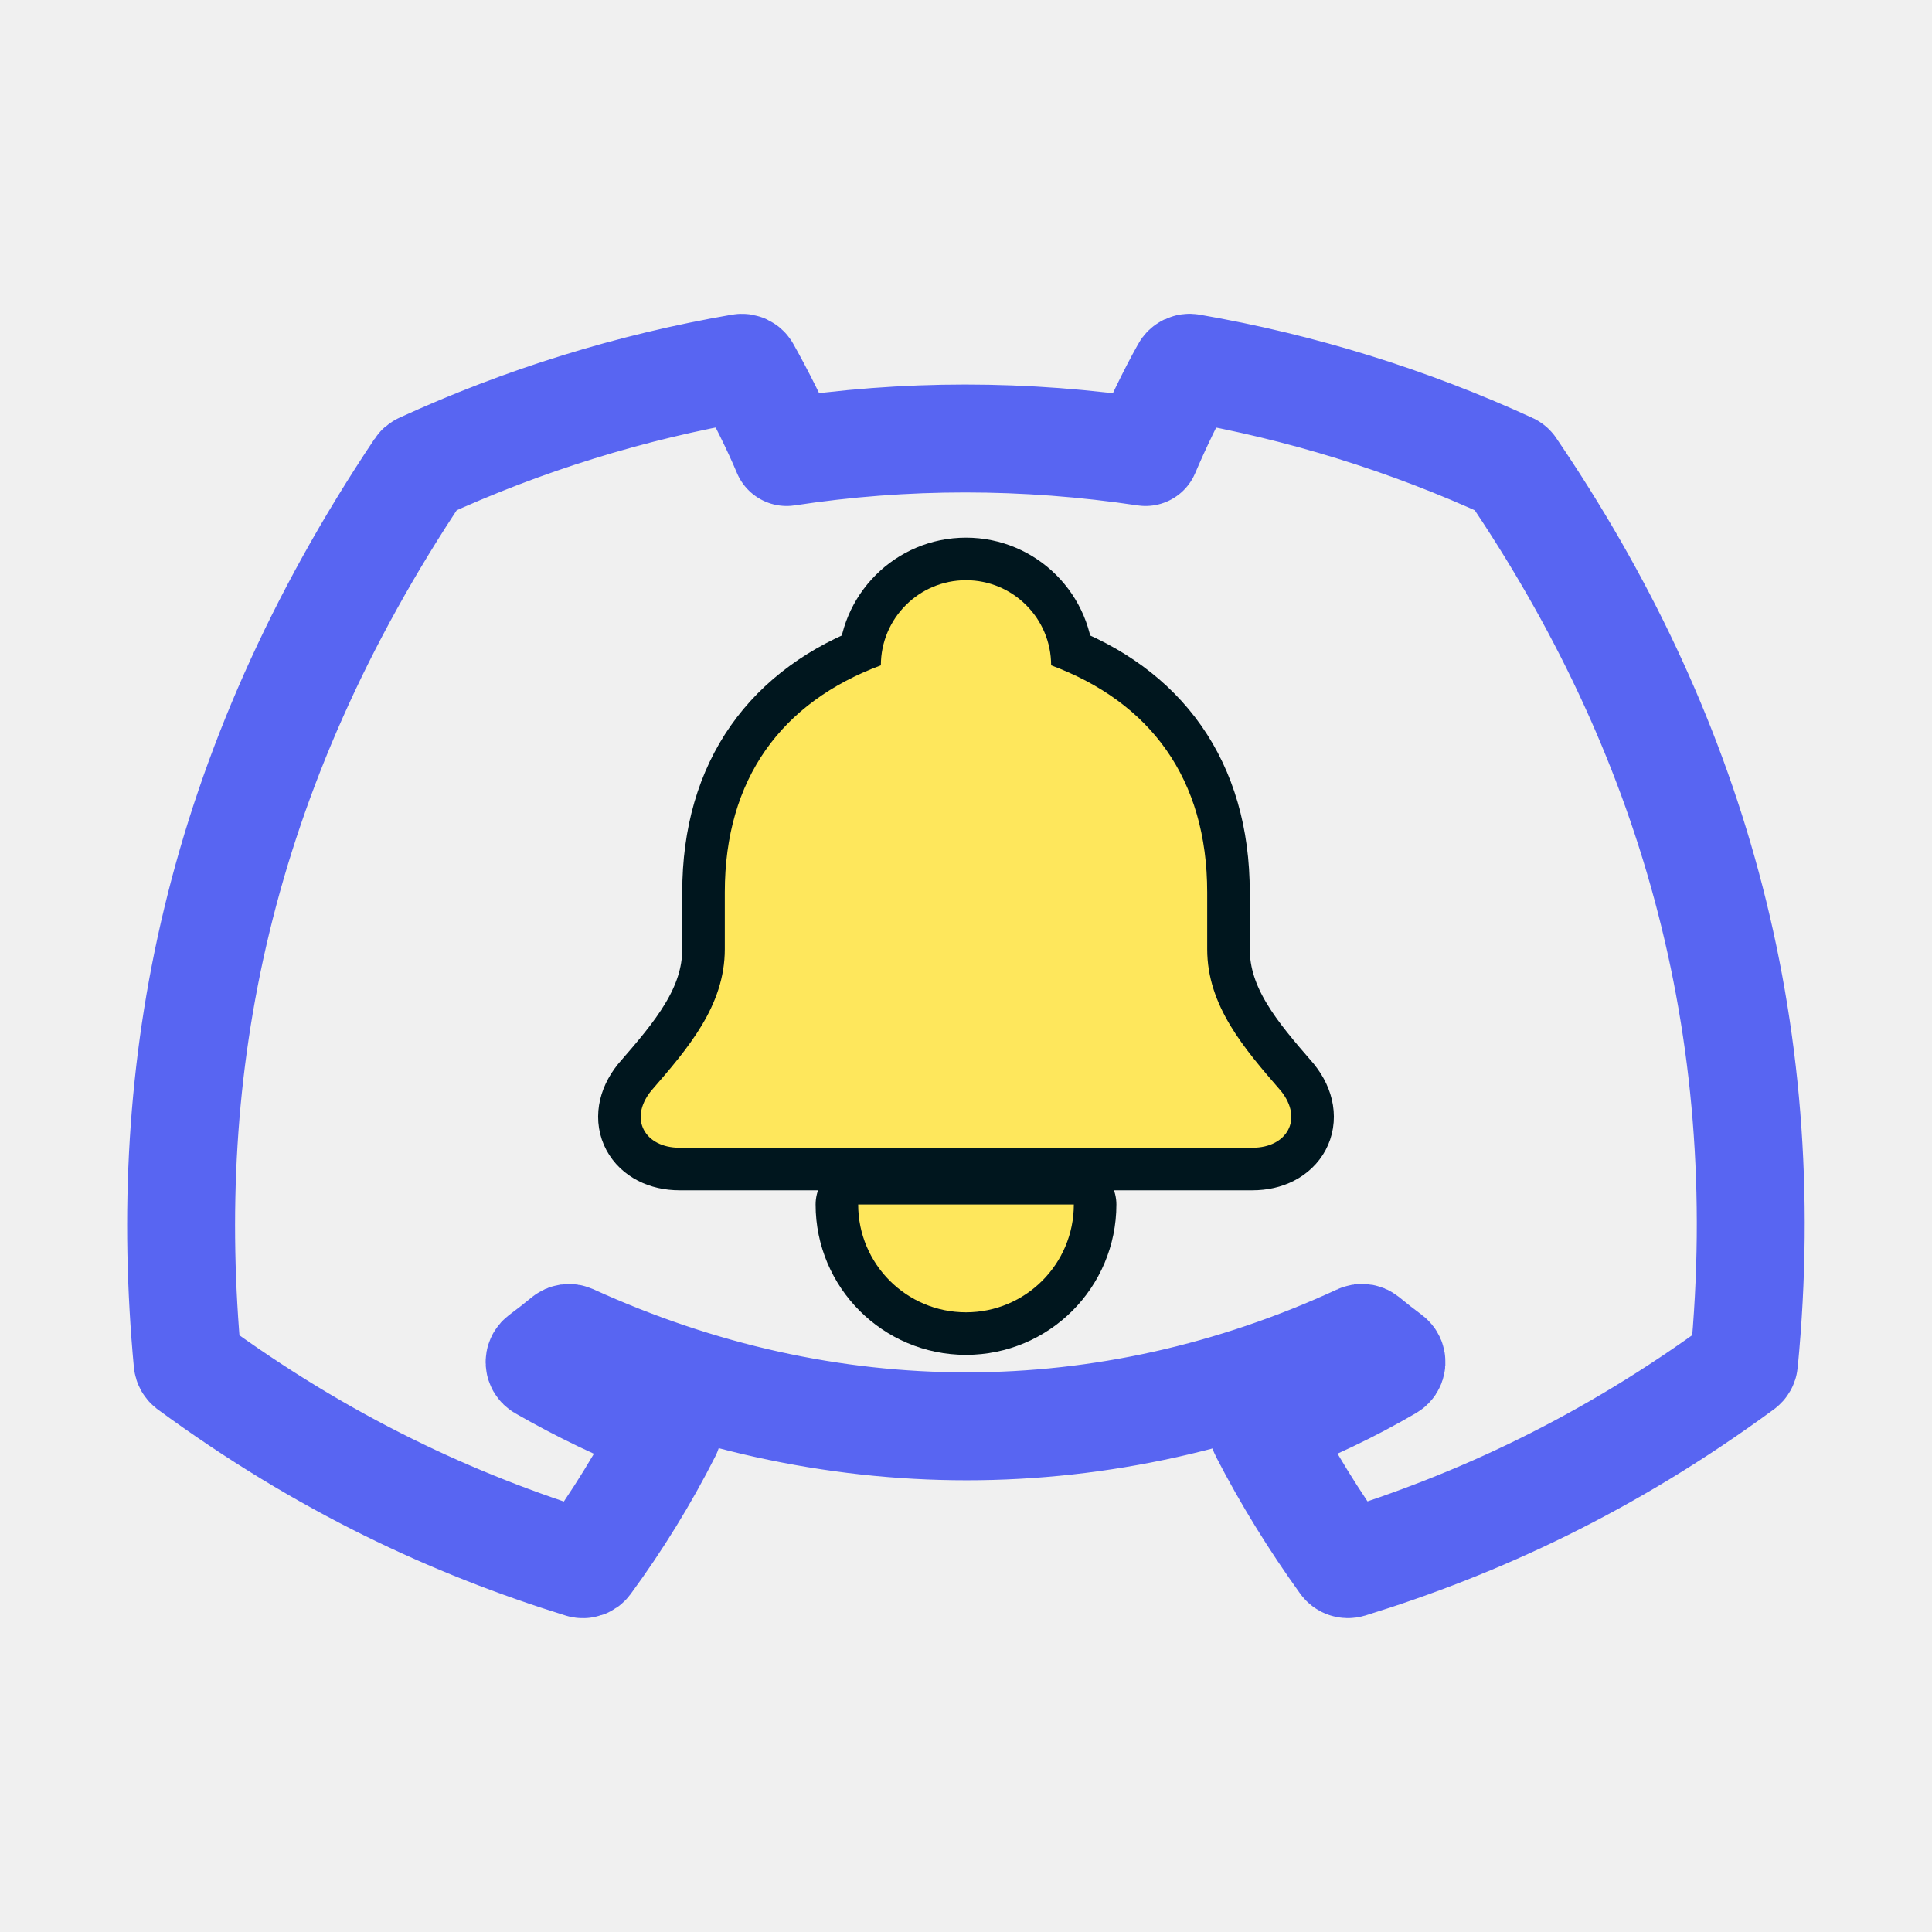
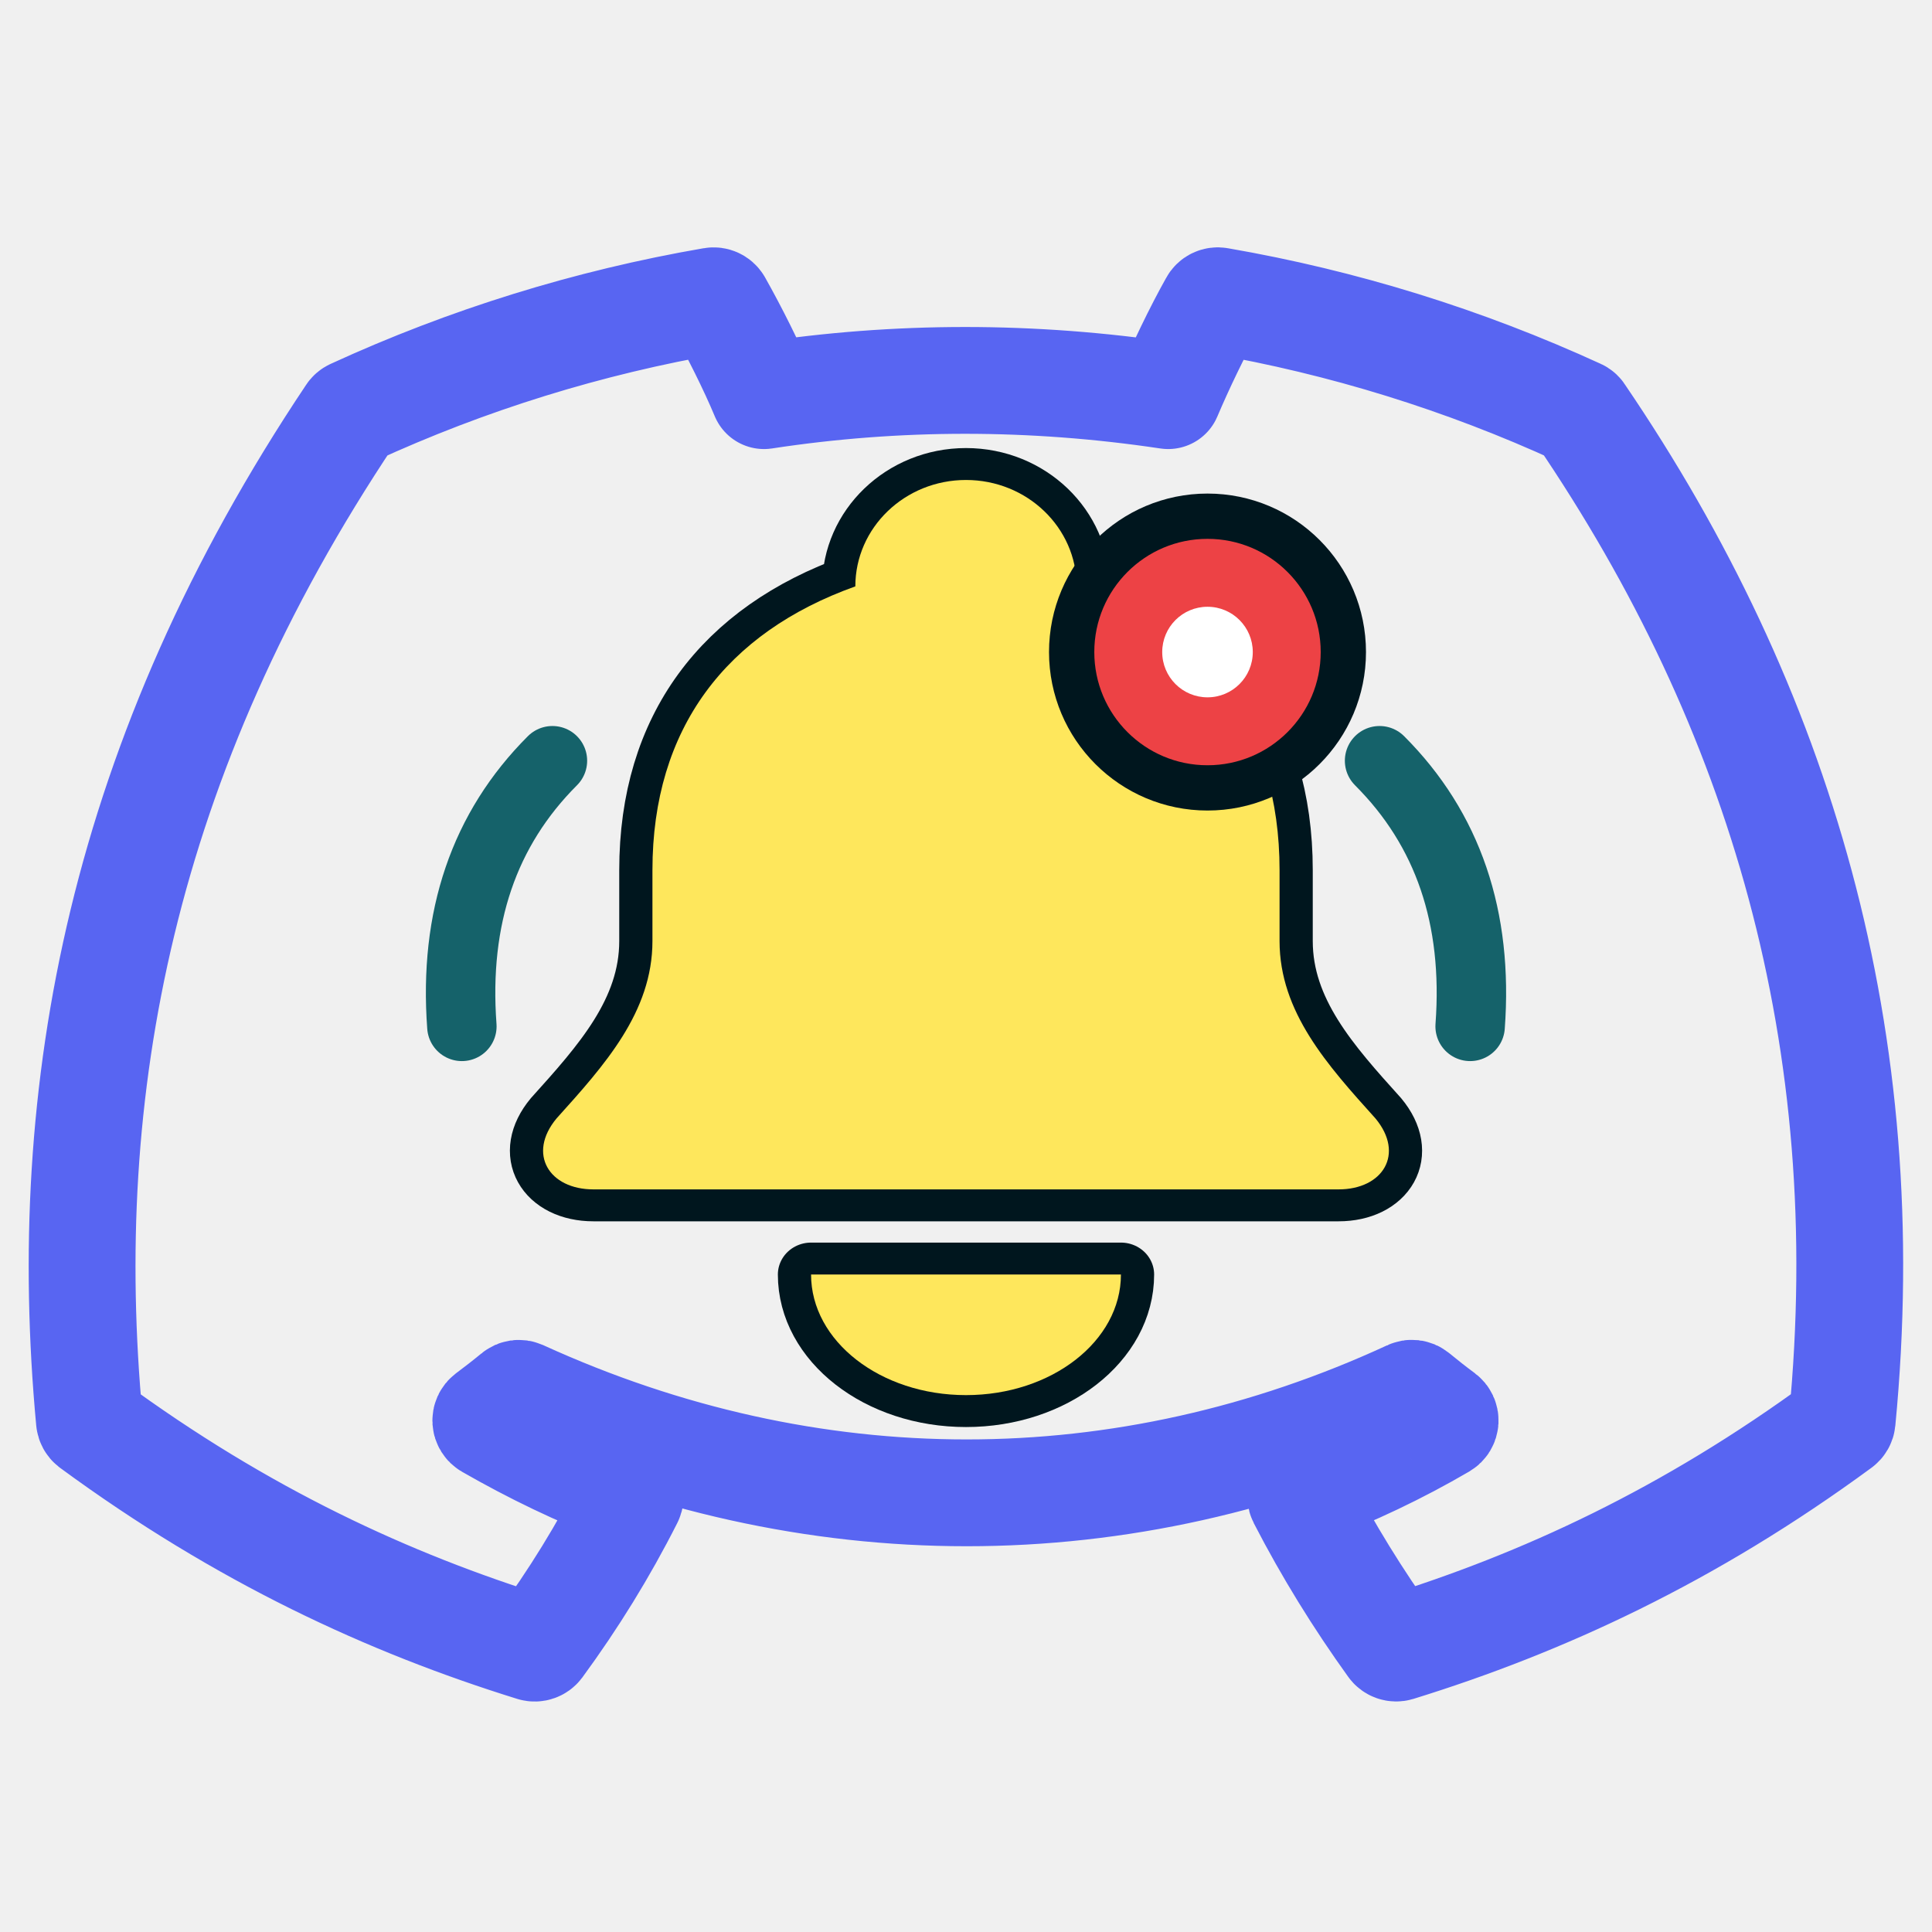
<svg xmlns="http://www.w3.org/2000/svg" width="512" height="512" viewBox="0 0 64 64" role="img">
  <defs>
    <mask id="face" maskUnits="userSpaceOnUse" x="-2" y="-2" width="28" height="28">
      <rect x="-2" y="-2" width="28" height="28" fill="white" />
      <rect x="4.6" y="9" width="14.8" height="7.6" fill="black" />
    </mask>
  </defs>
-   <path transform="translate(6 6) scale(2.16667)" mask="url(#face)" fill="none" stroke="#5865F2" stroke-width="1.65" stroke-linejoin="round" d="M20.317 4.37a19.791 19.791 0 00-4.885-1.515.074.074 0 00-.079.037c-.211.375-.445.865-.608 1.25-1.845-.276-3.68-.276-5.487 0-.164-.393-.406-.874-.618-1.25a.077.077 0 00-.079-.037 19.736 19.736 0 00-4.885 1.515.07.07 0 00-.032.028C.533 9.046-.319 13.58.099 18.058a.082.082 0 00.031.056c2.053 1.508 4.041 2.423 5.993 3.029a.078.078 0 00.084-.028c.462-.63.873-1.295 1.226-1.994a.076.076 0 00-.042-.106c-.653-.248-1.274-.549-1.872-.892a.077.077 0 01-.008-.128c.126-.094.252-.192.372-.291a.074.074 0 01.078-.011c3.928 1.793 8.18 1.793 12.061 0a.074.074 0 01.079.009c.12.099.246.198.373.292a.077.077 0 01-.007.128 12.299 12.299 0 01-1.873.891.077.077 0 00-.041.107c.36.698.772 1.363 1.225 1.993a.076.076 0 00.084.029c1.961-.607 3.95-1.522 6.002-3.029a.077.077 0 00.031-.055c.5-5.177-.838-9.674-3.549-13.66a.061.061 0 00-.031-.029zM8.02 15.331c-1.183 0-2.157-1.086-2.157-2.419 0-1.333.956-2.419 2.157-2.419 1.211 0 2.176 1.095 2.157 2.419 0 1.333-.956 2.419-2.157 2.419zm7.975 0c-1.183 0-2.157-1.086-2.157-2.419 0-1.333.955-2.419 2.157-2.419 1.211 0 2.176 1.095 2.157 2.419 0 1.333-.946 2.419-2.157 2.419Z" />
-   <g transform="translate(32 30.5) scale(0.94)" fill="#FEE75C" stroke-linejoin="round">
-     <path stroke="#00161E" stroke-width="3" paint-order="stroke" d="M-3-9a3 3 0 0 1 6 0c3.5 1.3 5.5 4 5.5 8v2c0 2 1.3 3.5 2.6 5 .8 1 .2 2-1 2h-20.2c-1.2 0-1.8-1-1-2 1.3-1.5 2.6-3 2.6-5v-2c0-4 2-6.7 5.5-8Z M-3.8 10h7.6a3.8 3.8 0 0 1-7.6 0Z" />
+   <path transform="translate(2.72 3) scale(2.44)" mask="url(#face)" fill="none" stroke="#5865F2" stroke-width="1.45" stroke-linejoin="round" d="M20.317 4.37a19.791 19.791 0 00-4.885-1.515.074.074 0 00-.079.037c-.211.375-.445.865-.608 1.25-1.845-.276-3.68-.276-5.487 0-.164-.393-.406-.874-.618-1.25a.077.077 0 00-.079-.037 19.736 19.736 0 00-4.885 1.515.07.07 0 00-.032.028C.533 9.046-.319 13.58.099 18.058a.082.082 0 00.031.056c2.053 1.508 4.041 2.423 5.993 3.029a.078.078 0 00.084-.028c.462-.63.873-1.295 1.226-1.994a.076.076 0 00-.042-.106c-.653-.248-1.274-.549-1.872-.892a.077.077 0 01-.008-.128c.126-.094.252-.192.372-.291a.074.074 0 01.078-.011c3.928 1.793 8.18 1.793 12.061 0a.074.074 0 01.079.009c.12.099.246.198.373.292a.077.077 0 01-.007.128 12.299 12.299 0 01-1.873.891.077.077 0 00-.041.107c.36.698.772 1.363 1.225 1.993a.076.076 0 00.084.029c1.961-.607 3.95-1.522 6.002-3.029a.077.077 0 00.031-.055c.5-5.177-.838-9.674-3.549-13.66a.061.061 0 00-.031-.029zM8.02 15.331c-1.183 0-2.157-1.086-2.157-2.419 0-1.333.956-2.419 2.157-2.419 1.211 0 2.176 1.095 2.157 2.419 0 1.333-.956 2.419-2.157 2.419zm7.975 0c-1.183 0-2.157-1.086-2.157-2.419 0-1.333.955-2.419 2.157-2.419 1.211 0 2.176 1.095 2.157 2.419 0 1.333-.946 2.419-2.157 2.419Z" />
+   <path d="M18.3 25.2 Q14.9 28.6 15.3 34 M45.7 25.2 Q49.1 28.6 48.7 34" fill="none" stroke="#15626A" stroke-width="2.3" stroke-linecap="round" />
+   <g transform="translate(32 30) scale(1.222 1.175)" fill="#FEE75C" stroke-linejoin="round">
+     <path stroke="#00161E" stroke-width="1.8" paint-order="stroke" d="M-3-9a3 3 0 0 1 6 0c3.5 1.3 5.5 4 5.5 8v2c0 2 1.3 3.5 2.6 5 .8 1 .2 2-1 2h-20.2c-1.2 0-1.8-1-1-2 1.3-1.5 2.6-3 2.6-5v-2c0-4 2-6.7 5.5-8Z M-4.2 10.4h8.4a4.2 3.4 0 0 1-8.4 0Z" />
  </g>
+   <circle cx="40" cy="21.6" r="4.5" fill="#ED4245" stroke="#00161E" stroke-width="1.5" />
+   <circle cx="40" cy="21.6" r="1.5" fill="#FFFFFF" />
</svg>
